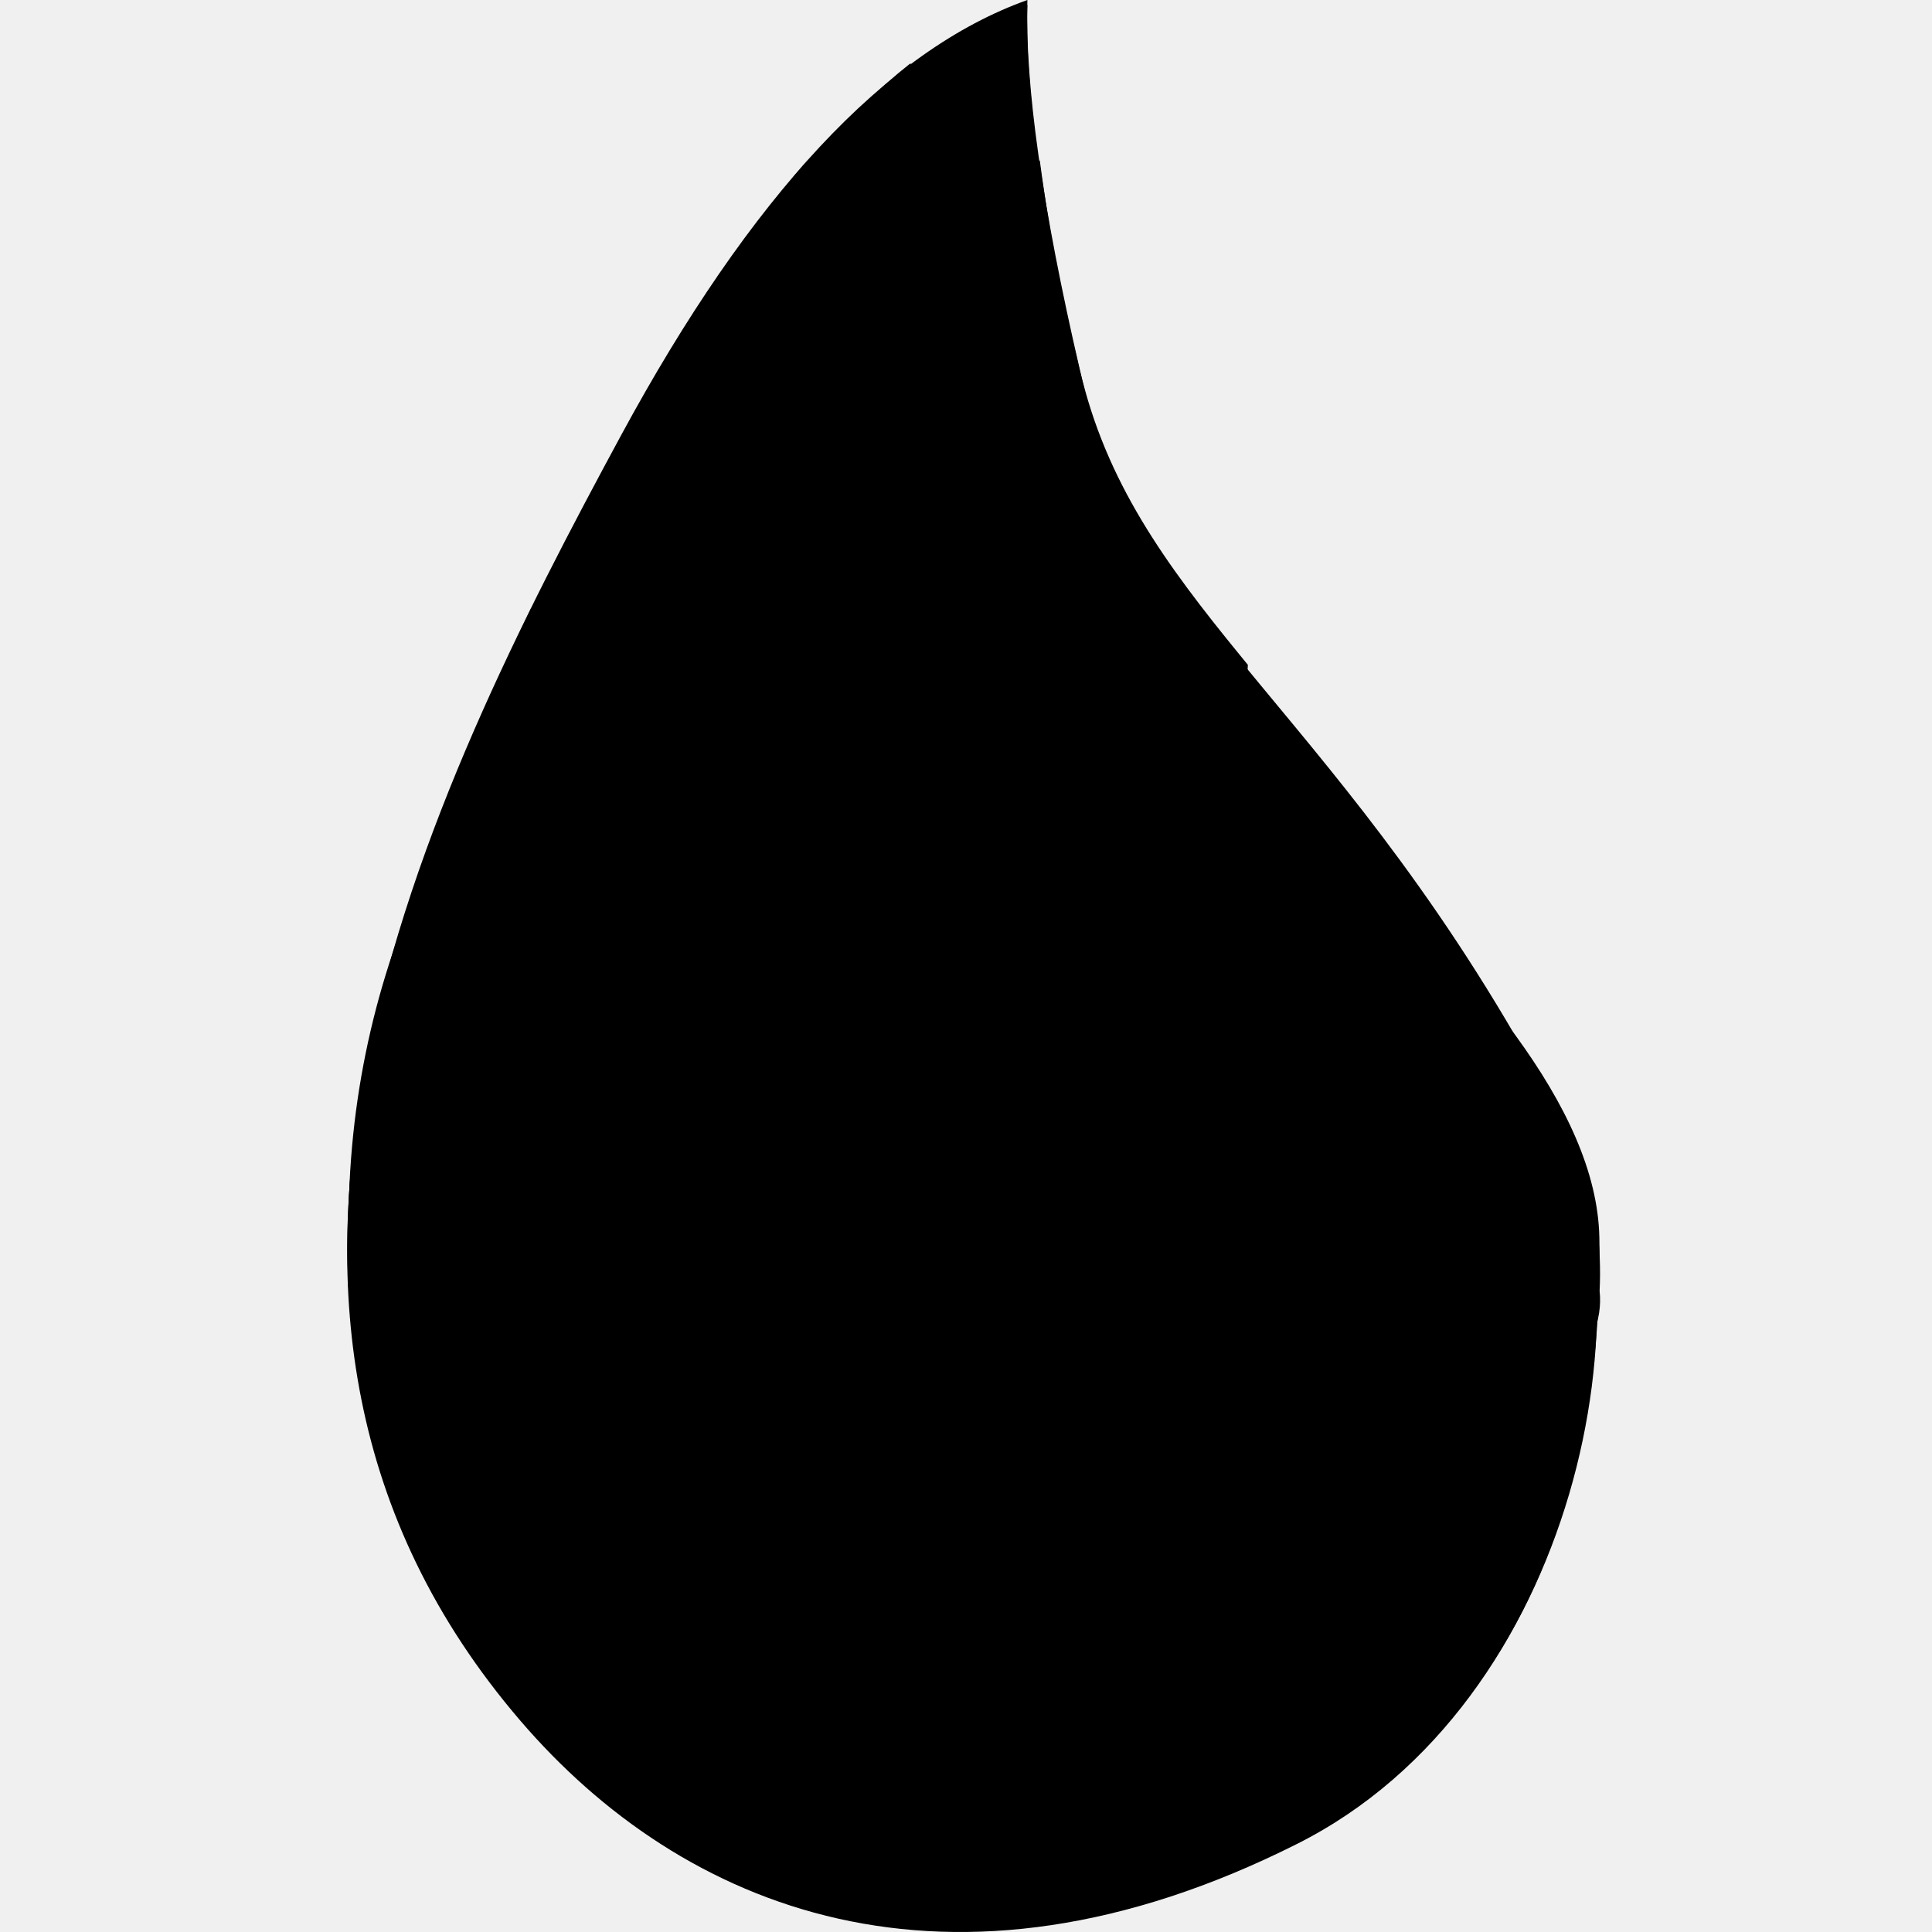
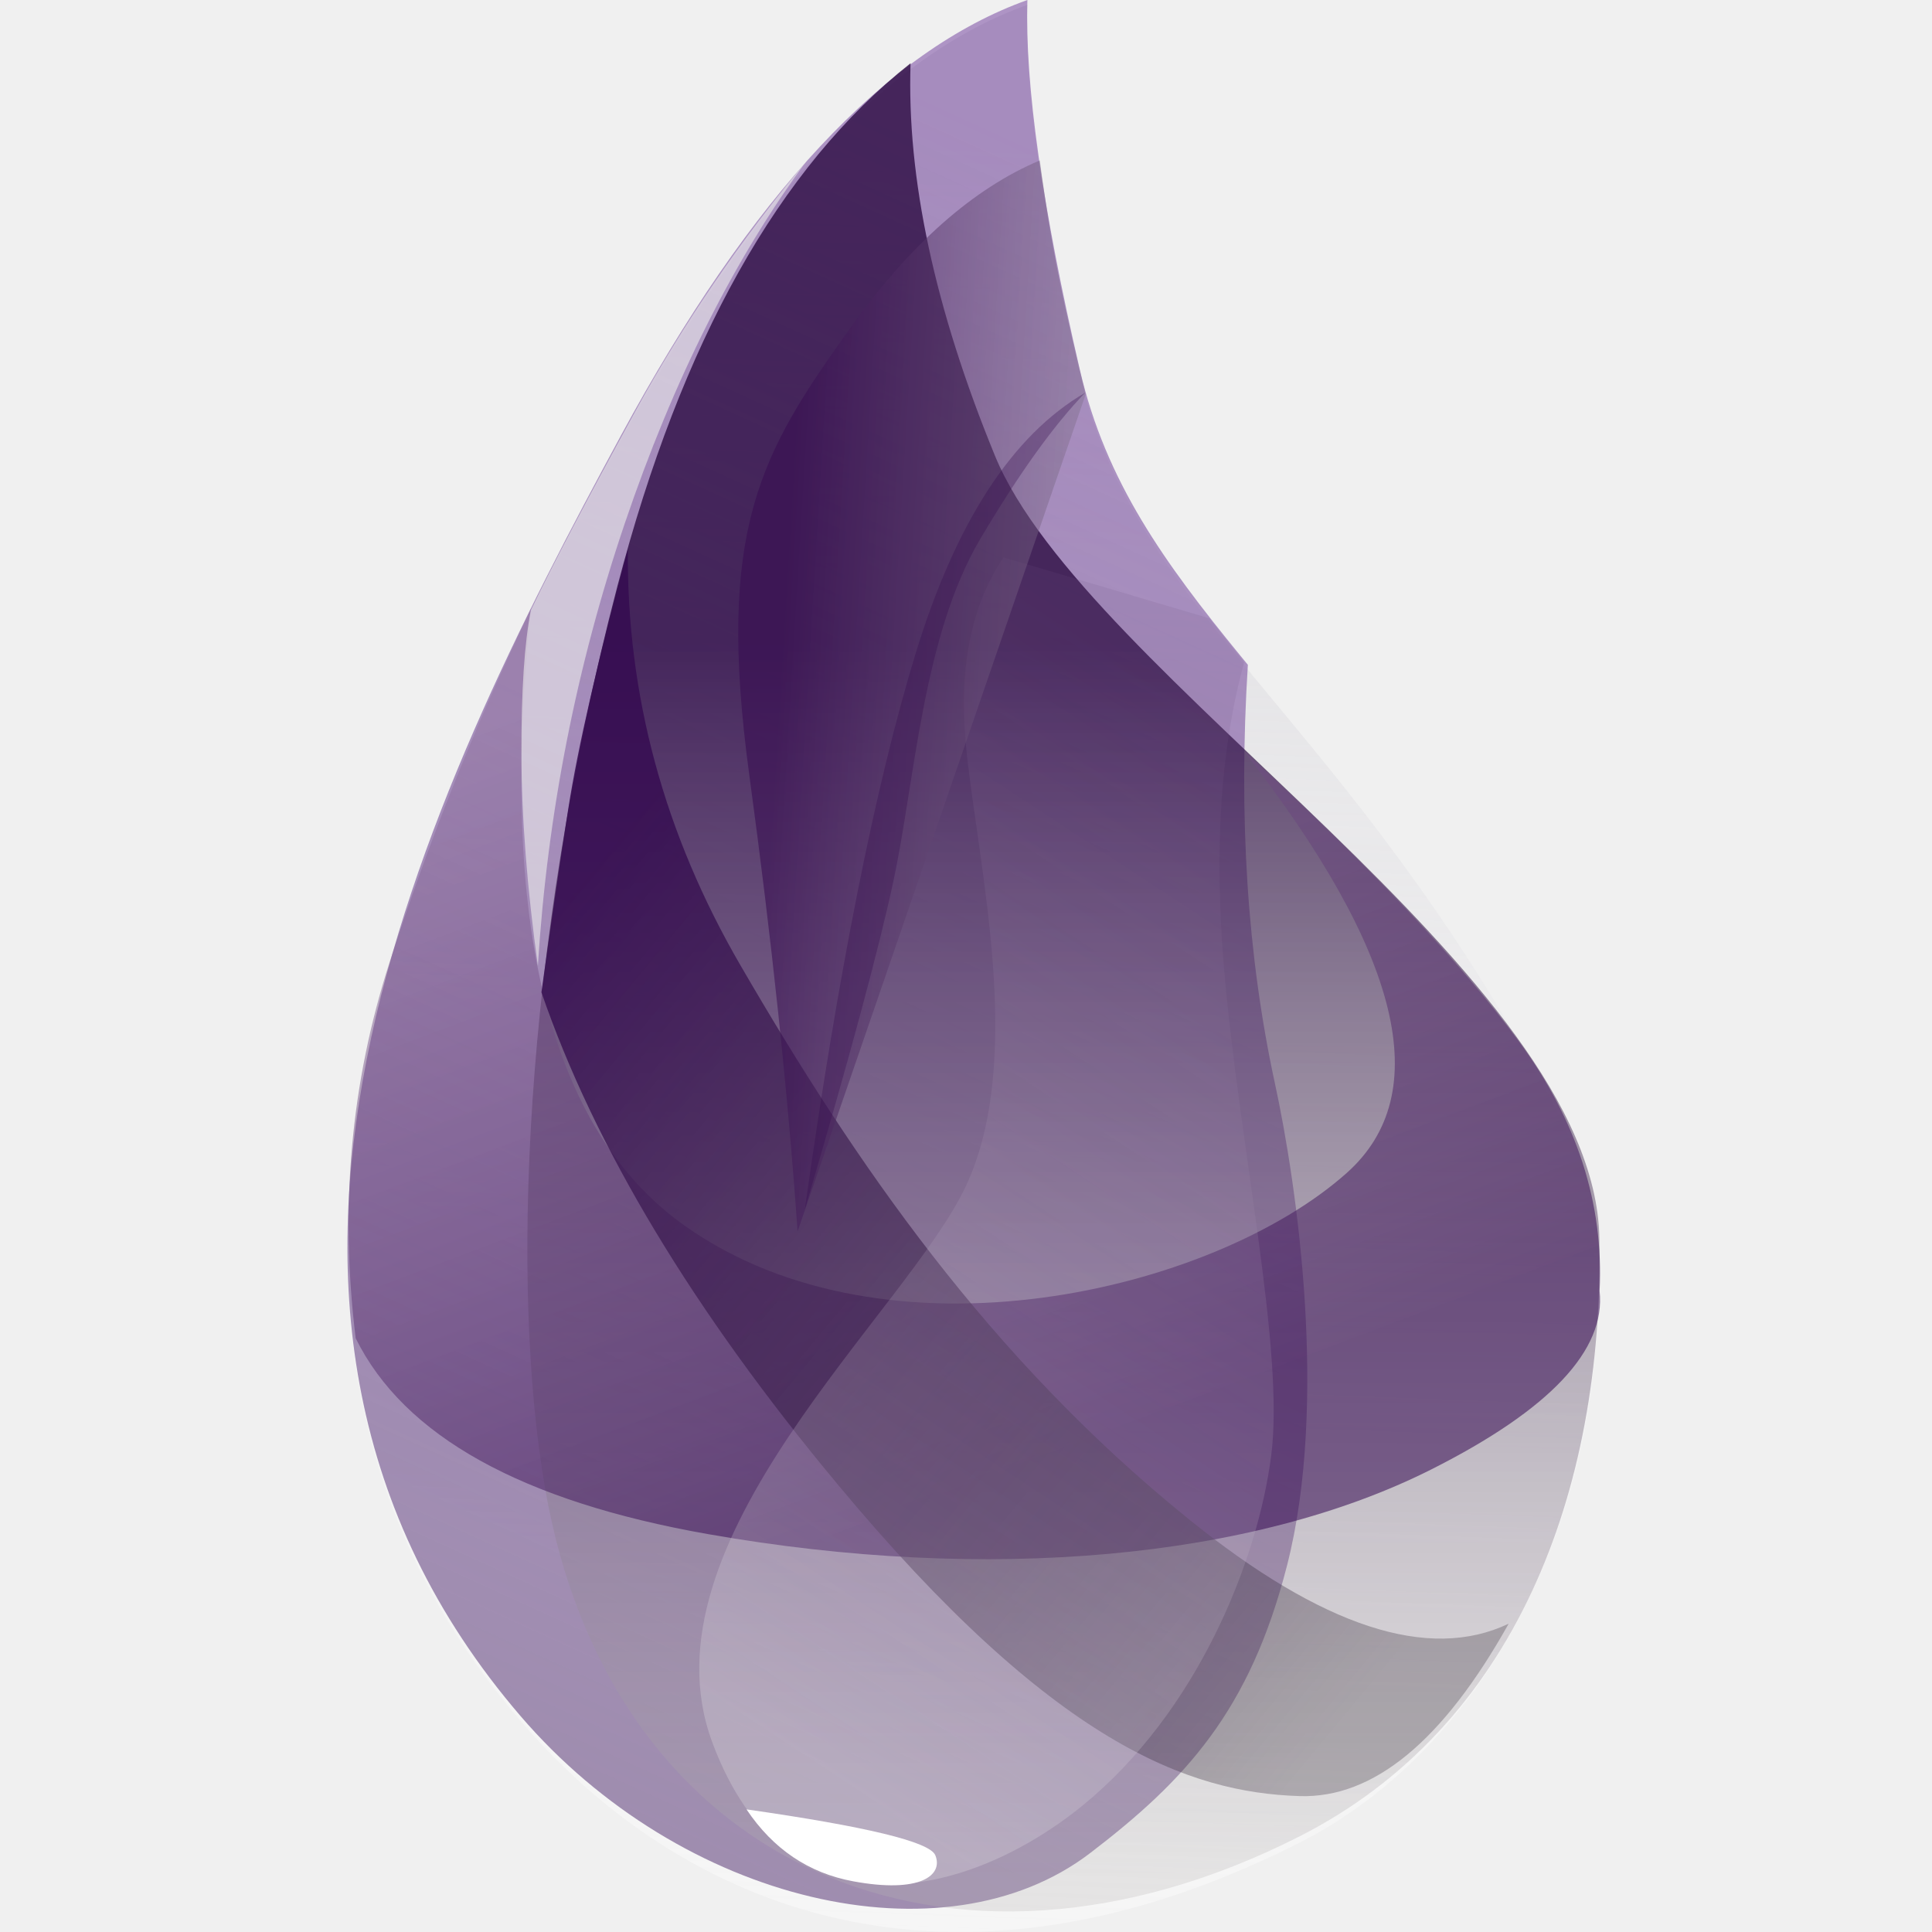
<svg xmlns="http://www.w3.org/2000/svg" viewBox="0 0 64 64">
+   <linearGradient id="a" gradientTransform="matrix(.129708 0 0 .1999786 11.40978 -.000001)" gradientUnits="userSpaceOnUse" x1="167.517" x2="160.31" y1="24.393" y2="320.034">
+     <stop offset="0" stop-color="#d9d8dc" />
+     <stop offset="1" stop-color="#fff" stop-opacity=".385" />
+   </linearGradient>
+   <linearGradient id="b" gradientTransform="matrix(.1142094 0 0 .2271164 11.40978 -.000001)" gradientUnits="userSpaceOnUse" x1="199.036" x2="140.071" y1="21.413" y2="278.408">
+     <stop offset="0" stop-color="#8d67af" stop-opacity=".672" />
+     <stop offset="1" stop-color="#9f8daf" />
+   </linearGradient>
+   <linearGradient id="c" gradientTransform="matrix(.1226669 0 0 .2114573 11.40978 -.000001)" gradientUnits="userSpaceOnUse" x1="206.428" x2="206.428" y1="100.918" y2="294.312">
+     <stop offset="0" stop-color="#26053d" stop-opacity=".762" />
+     <stop offset="1" stop-color="#b7b4b4" stop-opacity=".278" />
+   </linearGradient>
+   <linearGradient id="d" gradientTransform="matrix(.1847796 0 0 .1403771 11.40978 -.000001)" gradientUnits="userSpaceOnUse" x1="23.483" x2="112.931" y1="171.718" y2="351.723">
+     <stop offset="0" stop-color="#91739f" stop-opacity=".46" />
+     <stop offset="1" stop-color="#32054f" stop-opacity=".54" />
+   </linearGradient>
+   <linearGradient id="e" gradientTransform="matrix(.1418394 0 0 .1828746 11.40978 -.000001)" gradientUnits="userSpaceOnUse" x1="226.781" x2="67.804" y1="317.252" y2="147.413">
+     <stop offset="0" stop-color="#463d49" stop-opacity=".331" />
+     <stop offset="1" stop-color="#340a50" stop-opacity=".821" />
+   </linearGradient>
+   <linearGradient id="f" gradientTransform="matrix(.1059691 0 0 .2447772 11.40978 -.000001)" gradientUnits="userSpaceOnUse" x1="248.016" x2="200.705" y1="88.755" y2="255.005">
+     <stop offset="0" stop-color="#715383" stop-opacity=".145" />
+     <stop offset="1" stop-color="#f4f4f4" stop-opacity=".234" />
+   </linearGradient>
+   <linearGradient id="g" gradientTransform="matrix(.09173097 0 0 .2827706 11.40978 -.000001)" gradientUnits="userSpaceOnUse" x1="307.564" x2="156.451" y1="109.963" y2="81.527">
+     <stop offset="0" stop-color="#a5a1a8" stop-opacity=".356" />
+     <stop offset="1" stop-color="#370c50" stop-opacity=".582" />
+   </linearGradient>
  <g fill-rule="evenodd">
-     <path d="m34.034.161c-4.65 1.648-9.138 6.459-13.466 14.431-6.491 11.959-14.874 28.953-3.33 42.409 5.341 6.225 14.159 9.899 25.731 4.08 9.297-4.674 11.882-18.088 8.544-24.392-6.885-13.003-13.87-16.21-15.74-24.274-1.247-5.376-1.827-9.461-1.739-12.254z" />
-     <path d="m34.034-0c-4.673 1.665-9.162 6.476-13.466 14.431-6.456 11.934-14.874 28.953-3.33 42.409 5.341 6.225 14.045 8.236 18.875 4.545 3.149-2.407 5.29-4.701 6.524-9.535 1.374-5.382.32-12.629-.403-15.957-.914-4.212-1.213-8.835-.897-13.87-.111-.136-.194-.237-.249-.304-2.515-3.077-4.455-5.758-5.315-9.464-1.247-5.376-1.827-9.461-1.739-12.254z" />
-     <path d="m30.164 2.094c-4.353 3.44-7.589 9.21-9.709 17.311-3.18 12.151-3.525 23.356-2.403 29.873 2.174 12.634 13.446 17.43 25.007 11.549 7.115-3.619 10.079-11.388 9.922-19.82-.163-8.731-17.035-18.626-20.023-25.913-1.992-4.858-2.923-9.191-2.794-13.001z" />
-     <path d="m41.199 24.874c5.22 6.695 6.358 11.355 3.414 13.981-4.417 3.939-15.217 6.509-21.937 1.744-4.479-3.177-6.174-9.991-5.085-20.444-1.849 3.862-3.413 7.774-4.69 11.736-1.278 3.962-1.651 8.109-1.119 12.439 1.601 3.24 5.495 5.403 11.68 6.491 9.278 1.632 18.06.825 23.953-2.145 3.928-1.98 5.786-3.952 5.574-5.914.142-2.898-.752-5.656-2.681-8.276-1.929-2.619-4.965-5.824-9.109-9.613z" />
-     <path d="m20.799 18.189c-.044 4.835 1.2 9.431 3.73 13.789 3.795 6.536 8.225 12.995 14.854 18.349 4.419 3.569 7.951 4.722 10.594 3.459-2.171 3.885-4.479 5.789-6.925 5.712-3.669-.116-8.142-1.72-15.31-10.333-4.778-5.742-8.047-11.174-9.807-16.295.279-2.032.575-4.055.888-6.071.313-2.016.971-4.886 1.976-8.61z" />
-     <path d="m32.011 24.824c.406 3.939 1.938 10.24 0 14.435-1.938 4.195-10.891 11.773-8.419 18.449 2.471 6.676 8.494 5.177 12.271 2.101 3.778-3.077 5.8-8.079 6.248-11.598.448-3.518-1.072-10.288-1.567-16.176-.33-3.925-.106-7.291.671-10.097l-1.158-1.457-6.813-2.017c-1.092 1.614-1.503 3.734-1.233 6.36z" />
-     <path d="m34.443 5.315c-2.205.932-4.295 2.778-6.268 5.539-2.96 4.141-4.468 6.624-3.352 14.833.744 5.473 1.277 10.508 1.598 15.105l9.543-27.727c-.351-1.413-.643-2.689-.875-3.828-.233-1.139-.448-2.447-.645-3.922z" />
-     <path d="m35.946 13.01c-2.423 1.414-4.3 4.311-5.631 8.691-1.332 4.38-2.55 10.503-3.655 18.369 1.474-5.003 2.451-8.627 2.933-10.871.722-3.367.969-8.127 2.887-11.359 1.278-2.155 2.434-3.764 3.467-4.829z" fill-opacity=".316" />
-     <path d="m24.729 59.938c3.987.57 6.071 1.076 6.254 1.519.274.665-.505 1.273-2.718.864-1.475-.272-2.654-1.067-3.536-2.383z" />
-     <path d="m26.732 5.315c-2.193 2.62-4.093 5.397-5.7 8.332s-2.756 5.124-3.446 6.568c-.214 1.077-.318 2.666-.313 4.768.005 2.101.187 4.438.545 7.01.314-5.036 1.275-9.924 2.882-14.665 1.608-4.741 3.618-8.745 6.031-12.013z" fill-opacity=".603" />
+     <path d="m34.034.161c-4.65 1.648-9.138 6.459-13.466 14.431-6.491 11.959-14.874 28.953-3.33 42.409 5.341 6.225 14.159 9.899 25.731 4.08 9.297-4.674 11.882-18.088 8.544-24.392-6.885-13.003-13.87-16.21-15.74-24.274-1.247-5.376-1.827-9.461-1.739-12.254z" fill="url(#a)" />
+     <path d="m34.034-0c-4.673 1.665-9.162 6.476-13.466 14.431-6.456 11.934-14.874 28.953-3.33 42.409 5.341 6.225 14.045 8.236 18.875 4.545 3.149-2.407 5.29-4.701 6.524-9.535 1.374-5.382.32-12.629-.403-15.957-.914-4.212-1.213-8.835-.897-13.87-.111-.136-.194-.237-.249-.304-2.515-3.077-4.455-5.758-5.315-9.464-1.247-5.376-1.827-9.461-1.739-12.254z" fill="url(#b)" />
+     <path d="m30.164 2.094c-4.353 3.44-7.589 9.21-9.709 17.311-3.18 12.151-3.525 23.356-2.403 29.873 2.174 12.634 13.446 17.43 25.007 11.549 7.115-3.619 10.079-11.388 9.922-19.82-.163-8.731-17.035-18.626-20.023-25.913-1.992-4.858-2.923-9.191-2.794-13.001z" fill="url(#c)" />
+     <path d="m41.199 24.874c5.22 6.695 6.358 11.355 3.414 13.981-4.417 3.939-15.217 6.509-21.937 1.744-4.479-3.177-6.174-9.991-5.085-20.444-1.849 3.862-3.413 7.774-4.69 11.736-1.278 3.962-1.651 8.109-1.119 12.439 1.601 3.24 5.495 5.403 11.68 6.491 9.278 1.632 18.06.825 23.953-2.145 3.928-1.98 5.786-3.952 5.574-5.914.142-2.898-.752-5.656-2.681-8.276-1.929-2.619-4.965-5.824-9.109-9.613z" fill="url(#d)" />
+     <path d="m20.799 18.189c-.044 4.835 1.2 9.431 3.73 13.789 3.795 6.536 8.225 12.995 14.854 18.349 4.419 3.569 7.951 4.722 10.594 3.459-2.171 3.885-4.479 5.789-6.925 5.712-3.669-.116-8.142-1.72-15.31-10.333-4.778-5.742-8.047-11.174-9.807-16.295.279-2.032.575-4.055.888-6.071.313-2.016.971-4.886 1.976-8.61z" fill="url(#e)" />
+     <path d="m32.011 24.824c.406 3.939 1.938 10.24 0 14.435-1.938 4.195-10.891 11.773-8.419 18.449 2.471 6.676 8.494 5.177 12.271 2.101 3.778-3.077 5.8-8.079 6.248-11.598.448-3.518-1.072-10.288-1.567-16.176-.33-3.925-.106-7.291.671-10.097l-1.158-1.457-6.813-2.017c-1.092 1.614-1.503 3.734-1.233 6.36z" fill="url(#f)" />
+     <path d="m34.443 5.315c-2.205.932-4.295 2.778-6.268 5.539-2.96 4.141-4.468 6.624-3.352 14.833.744 5.473 1.277 10.508 1.598 15.105l9.543-27.727c-.351-1.413-.643-2.689-.875-3.828-.233-1.139-.448-2.447-.645-3.922z" fill="url(#g)" />
+     <path d="m35.946 13.01c-2.423 1.414-4.3 4.311-5.631 8.691-1.332 4.38-2.55 10.503-3.655 18.369 1.474-5.003 2.451-8.627 2.933-10.871.722-3.367.969-8.127 2.887-11.359 1.278-2.155 2.434-3.764 3.467-4.829z" fill="#330a4c" fill-opacity=".316" />
+     <path d="m24.729 59.938c3.987.57 6.071 1.076 6.254 1.519.274.665-.505 1.273-2.718.864-1.475-.272-2.654-1.067-3.536-2.383z" fill="#fff" />
+     <path d="m26.732 5.315c-2.193 2.62-4.093 5.397-5.7 8.332s-2.756 5.124-3.446 6.568c-.214 1.077-.318 2.666-.313 4.768.005 2.101.187 4.438.545 7.01.314-5.036 1.275-9.924 2.882-14.665 1.608-4.741 3.618-8.745 6.031-12.013z" fill="#ededed" fill-opacity=".603" />
  </g>
</svg>
